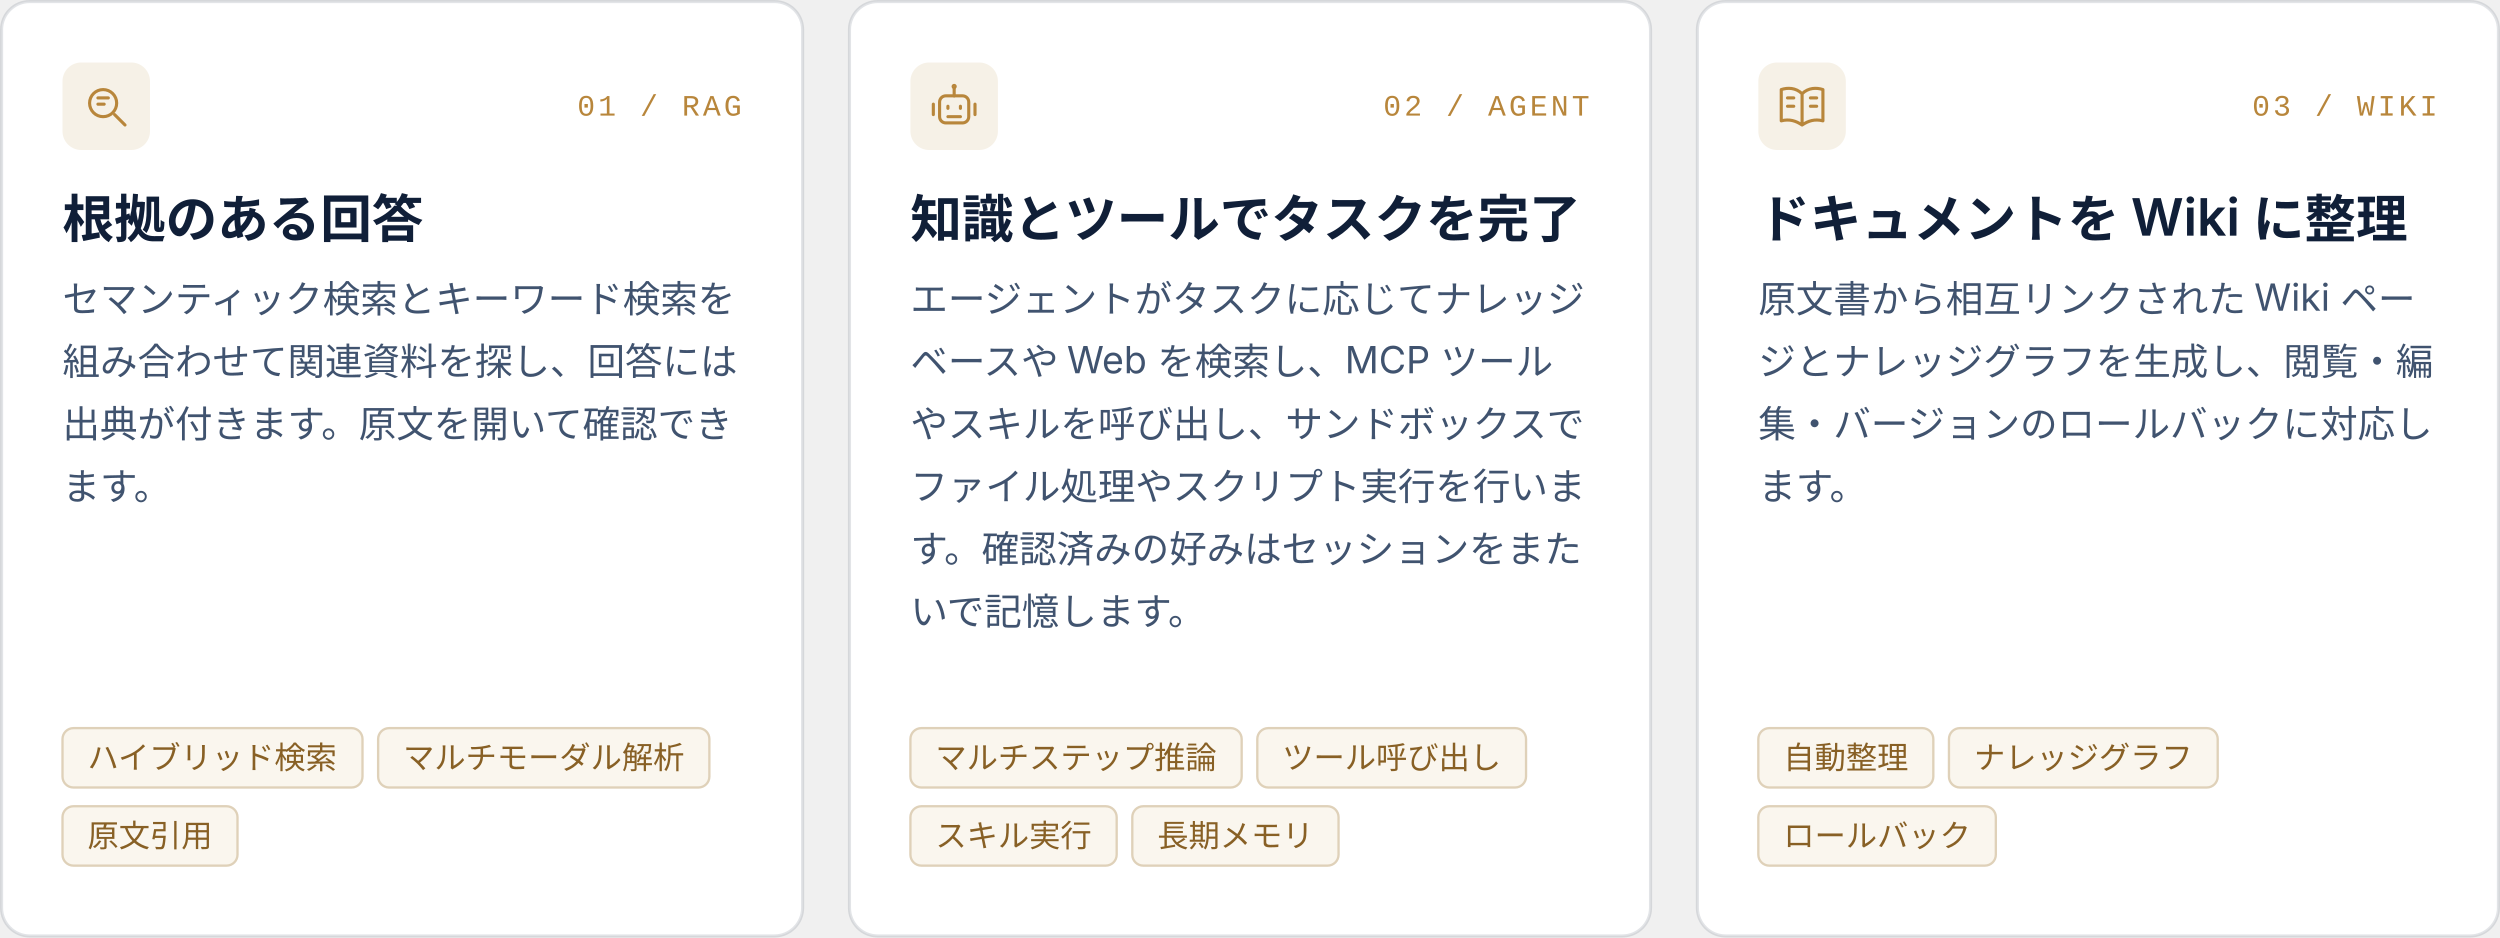
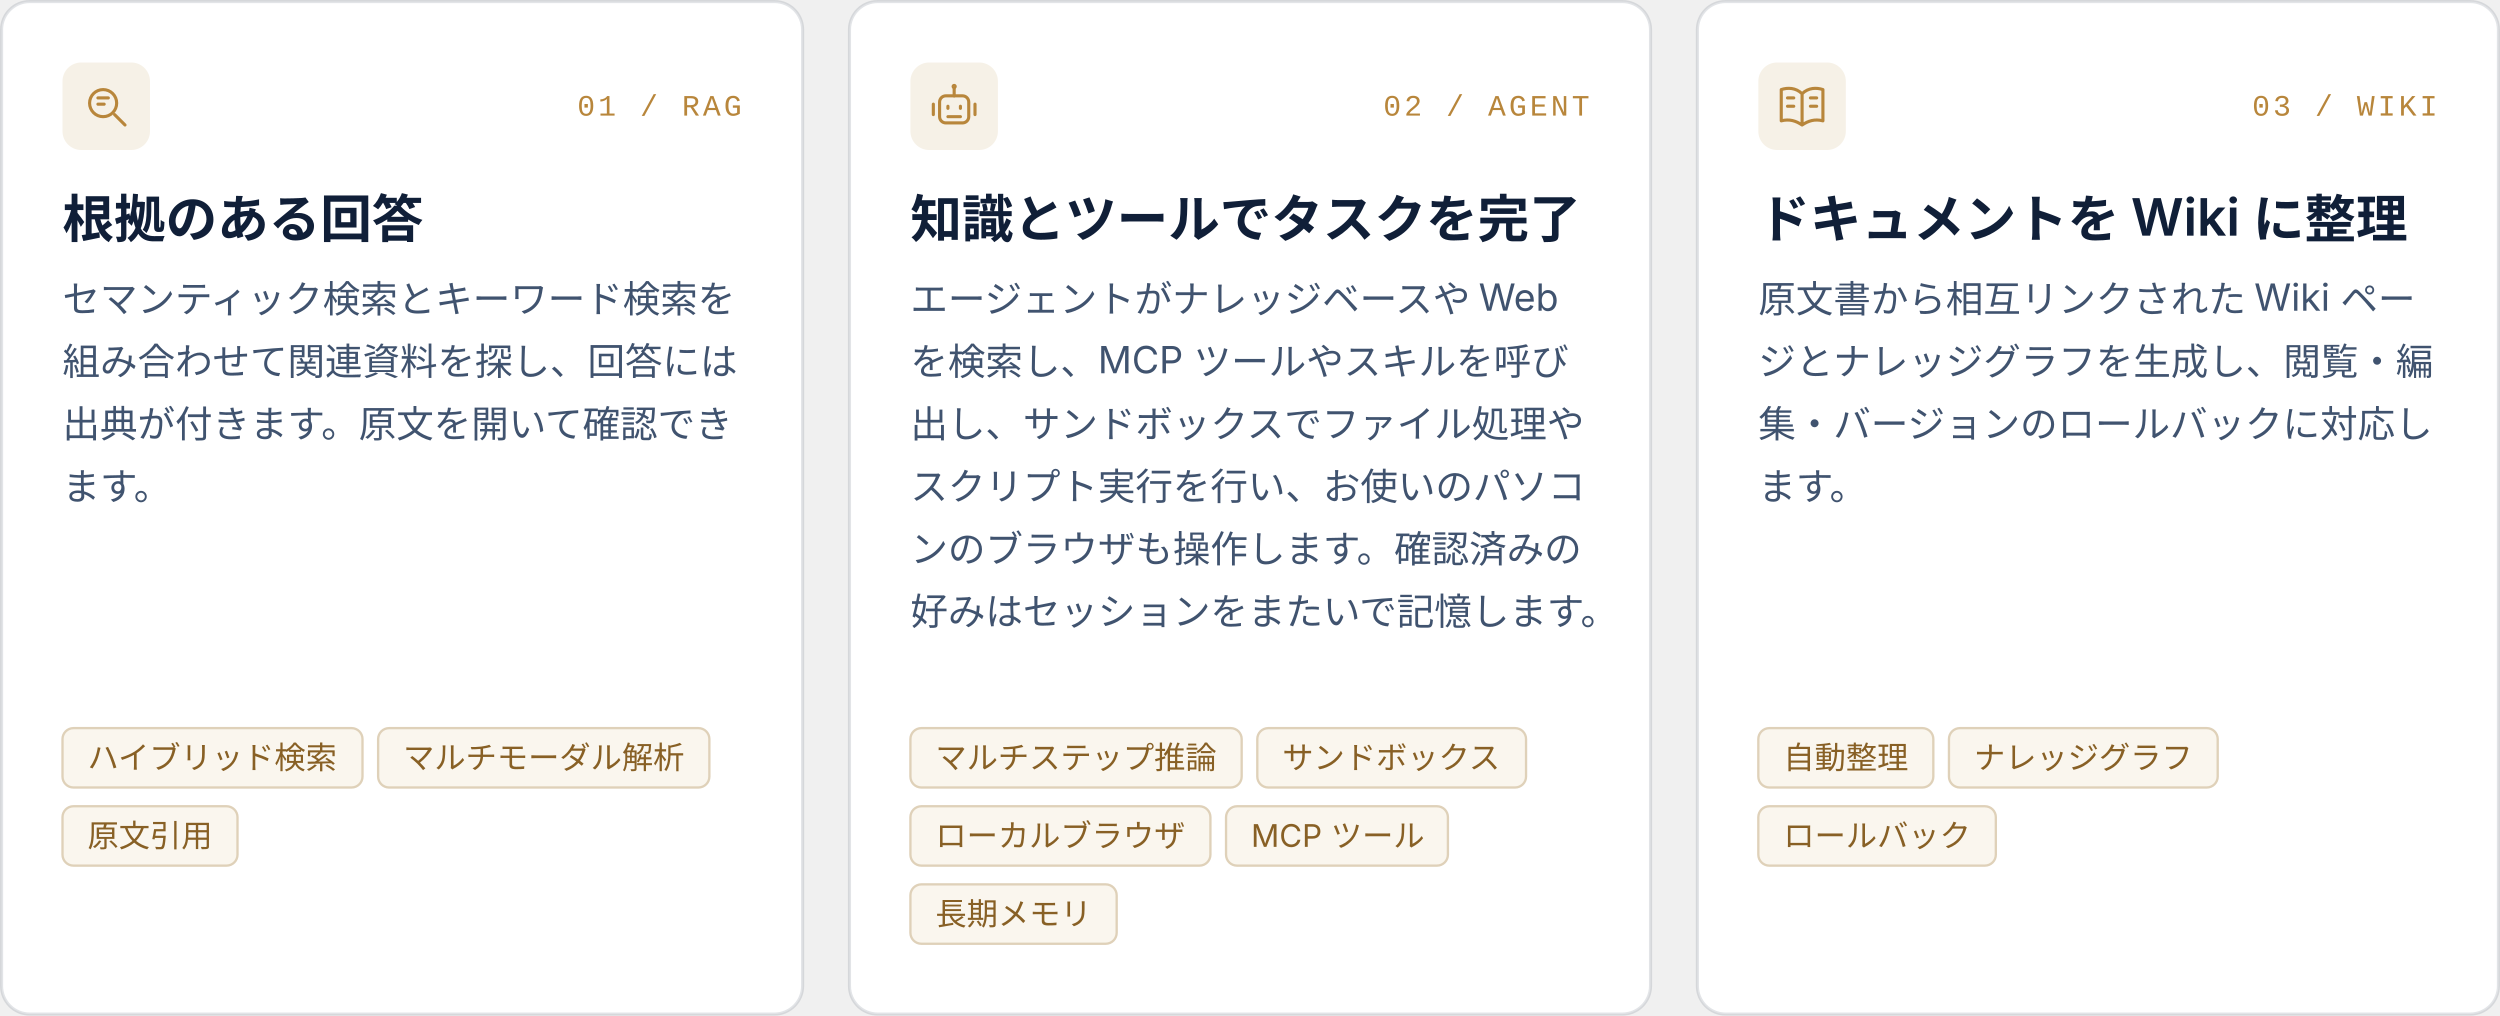
- <svg xmlns="http://www.w3.org/2000/svg" viewBox="0 0 1600 600" width="1600" height="600" role="img">
-   <rect x="1.0" y="1" width="512.667" height="598" rx="18" fill="#ffffff" stroke="rgba(16,31,56,.12)" stroke-width="2" />
+ <svg xmlns="http://www.w3.org/2000/svg" viewBox="0 0 1600 650" width="1600" height="650" role="img">
+   <rect x="1.0" y="1" width="512.667" height="648" rx="18" fill="#ffffff" stroke="rgba(16,31,56,.12)" stroke-width="2" />
  <rect x="40.0" y="40" width="56" height="56" rx="12" fill="#f6f1e7" />
  <g transform="translate(52.0 52) scale(1.333333)" fill="none" stroke="#b8863b" stroke-width="1.5" stroke-linecap="round" stroke-linejoin="round">
    <circle cx="10.5" cy="10.5" r="6.5" />
    <path d="m16 16 5 5M8 8h5M8 11h3" />
  </g>
  <text x="474.667" y="74" text-anchor="end" font-family="'JetBrains Mono', SFMono-Regular, 'SF Mono', Menlo, Consolas, 'Liberation Mono', monospace" font-size="19" letter-spacing="2" fill="#b8863b">01 / RAG</text>
  <text x="40.0" y="152" font-family="Inter, -apple-system, BlinkMacSystemFont, 'Segoe UI', 'Hiragino Sans', 'Hiragino Kaku Gothic ProN', 'Yu Gothic', Meiryo, 'Noto Sans CJK JP', sans-serif" font-size="33" font-weight="600" fill="#101f38">根拠のある回答</text>
  <text x="40.0" y="200" font-family="Inter, -apple-system, BlinkMacSystemFont, 'Segoe UI', 'Hiragino Sans', 'Hiragino Kaku Gothic ProN', 'Yu Gothic', Meiryo, 'Noto Sans CJK JP', sans-serif" font-size="24" fill="#40536f">セマンティック検索とキーワード検索を</text>
  <text x="40.0" y="240" font-family="Inter, -apple-system, BlinkMacSystemFont, 'Segoe UI', 'Hiragino Sans', 'Hiragino Kaku Gothic ProN', 'Yu Gothic', Meiryo, 'Noto Sans CJK JP', sans-serif" font-size="24" fill="#40536f">組み合わせて関連資料を探し、回答には</text>
  <text x="40.0" y="280" font-family="Inter, -apple-system, BlinkMacSystemFont, 'Segoe UI', 'Hiragino Sans', 'Hiragino Kaku Gothic ProN', 'Yu Gothic', Meiryo, 'Noto Sans CJK JP', sans-serif" font-size="24" fill="#40536f">出典が付きます。原文を開いて確認でき</text>
  <text x="40.0" y="320" font-family="Inter, -apple-system, BlinkMacSystemFont, 'Segoe UI', 'Hiragino Sans', 'Hiragino Kaku Gothic ProN', 'Yu Gothic', Meiryo, 'Noto Sans CJK JP', sans-serif" font-size="24" fill="#40536f">ます。</text>
  <rect x="40.0" y="466" width="192.0" height="38" rx="7" fill="#faf6ee" stroke="#dfd1b9" stroke-width="1.5" />
  <text x="56.0" y="492" font-family="Inter, -apple-system, BlinkMacSystemFont, 'Segoe UI', 'Hiragino Sans', 'Hiragino Kaku Gothic ProN', 'Yu Gothic', Meiryo, 'Noto Sans CJK JP', sans-serif" font-size="20" fill="#886025">ハイブリッド検索</text>
  <rect x="242.0" y="466" width="212.0" height="38" rx="7" fill="#faf6ee" stroke="#dfd1b9" stroke-width="1.5" />
  <text x="258.0" y="492" font-family="Inter, -apple-system, BlinkMacSystemFont, 'Segoe UI', 'Hiragino Sans', 'Hiragino Kaku Gothic ProN', 'Yu Gothic', Meiryo, 'Noto Sans CJK JP', sans-serif" font-size="20" fill="#886025">マルチモーダル解析</text>
  <rect x="40.0" y="516" width="112.0" height="38" rx="7" fill="#faf6ee" stroke="#dfd1b9" stroke-width="1.5" />
  <text x="56.0" y="542" font-family="Inter, -apple-system, BlinkMacSystemFont, 'Segoe UI', 'Hiragino Sans', 'Hiragino Kaku Gothic ProN', 'Yu Gothic', Meiryo, 'Noto Sans CJK JP', sans-serif" font-size="20" fill="#886025">原文引用</text>
-   <rect x="543.667" y="1" width="512.667" height="598" rx="18" fill="#ffffff" stroke="rgba(16,31,56,.12)" stroke-width="2" />
+   <rect x="543.667" y="1" width="512.667" height="648" rx="18" fill="#ffffff" stroke="rgba(16,31,56,.12)" stroke-width="2" />
  <rect x="582.667" y="40" width="56" height="56" rx="12" fill="#f6f1e7" />
  <g transform="translate(594.6667 52) scale(1.333333)" fill="none" stroke="#b8863b" stroke-width="1.5" stroke-linecap="round" stroke-linejoin="round">
    <rect x="5" y="7" width="14" height="13" rx="3" />
    <path d="M12 3v4M2 11v5m20-5v5M9 12v1m6-1v1m-6 4h6" />
    <circle cx="12" cy="2.5" r=".5" />
  </g>
  <text x="1017.333" y="74" text-anchor="end" font-family="'JetBrains Mono', SFMono-Regular, 'SF Mono', Menlo, Consolas, 'Liberation Mono', monospace" font-size="19" letter-spacing="2" fill="#b8863b">02 / AGENT</text>
  <text x="582.667" y="152" font-family="Inter, -apple-system, BlinkMacSystemFont, 'Segoe UI', 'Hiragino Sans', 'Hiragino Kaku Gothic ProN', 'Yu Gothic', Meiryo, 'Noto Sans CJK JP', sans-serif" font-size="33" font-weight="600" fill="#101f38">知識とツールでタスクを完了</text>
-   <text x="582.667" y="200" font-family="Inter, -apple-system, BlinkMacSystemFont, 'Segoe UI', 'Hiragino Sans', 'Hiragino Kaku Gothic ProN', 'Yu Gothic', Meiryo, 'Noto Sans CJK JP', sans-serif" font-size="24" fill="#40536f">エージェントがタスクに応じてナレッジ</text>
-   <text x="582.667" y="240" font-family="Inter, -apple-system, BlinkMacSystemFont, 'Segoe UI', 'Hiragino Sans', 'Hiragino Kaku Gothic ProN', 'Yu Gothic', Meiryo, 'Noto Sans CJK JP', sans-serif" font-size="24" fill="#40536f">ベースや Web を検索し、MCP ツール</text>
-   <text x="582.667" y="280" font-family="Inter, -apple-system, BlinkMacSystemFont, 'Segoe UI', 'Hiragino Sans', 'Hiragino Kaku Gothic ProN', 'Yu Gothic', Meiryo, 'Noto Sans CJK JP', sans-serif" font-size="24" fill="#40536f">やスキルを呼び出し、サンドボックスで</text>
-   <text x="582.667" y="320" font-family="Inter, -apple-system, BlinkMacSystemFont, 'Segoe UI', 'Hiragino Sans', 'Hiragino Kaku Gothic ProN', 'Yu Gothic', Meiryo, 'Noto Sans CJK JP', sans-serif" font-size="24" fill="#40536f">ファイル処理やスクリプト実行を行いま</text>
-   <text x="582.667" y="360" font-family="Inter, -apple-system, BlinkMacSystemFont, 'Segoe UI', 'Hiragino Sans', 'Hiragino Kaku Gothic ProN', 'Yu Gothic', Meiryo, 'Noto Sans CJK JP', sans-serif" font-size="24" fill="#40536f">す。確認済みの好みはセッションをまた</text>
-   <text x="582.667" y="400" font-family="Inter, -apple-system, BlinkMacSystemFont, 'Segoe UI', 'Hiragino Sans', 'Hiragino Kaku Gothic ProN', 'Yu Gothic', Meiryo, 'Noto Sans CJK JP', sans-serif" font-size="24" fill="#40536f">いで記憶します。</text>
+   <text x="582.667" y="200" font-family="Inter, -apple-system, BlinkMacSystemFont, 'Segoe UI', 'Hiragino Sans', 'Hiragino Kaku Gothic ProN', 'Yu Gothic', Meiryo, 'Noto Sans CJK JP', sans-serif" font-size="24" fill="#40536f">エージェントがナレッジベースや Web</text>
+   <text x="582.667" y="240" font-family="Inter, -apple-system, BlinkMacSystemFont, 'Segoe UI', 'Hiragino Sans', 'Hiragino Kaku Gothic ProN', 'Yu Gothic', Meiryo, 'Noto Sans CJK JP', sans-serif" font-size="24" fill="#40536f">を検索し、MCP ツールやスキルを呼び</text>
+   <text x="582.667" y="280" font-family="Inter, -apple-system, BlinkMacSystemFont, 'Segoe UI', 'Hiragino Sans', 'Hiragino Kaku Gothic ProN', 'Yu Gothic', Meiryo, 'Noto Sans CJK JP', sans-serif" font-size="24" fill="#40536f">出し、サンドボックスでファイル処理や</text>
+   <text x="582.667" y="320" font-family="Inter, -apple-system, BlinkMacSystemFont, 'Segoe UI', 'Hiragino Sans', 'Hiragino Kaku Gothic ProN', 'Yu Gothic', Meiryo, 'Noto Sans CJK JP', sans-serif" font-size="24" fill="#40536f">スクリプト実行を行い、お使いのパソコ</text>
+   <text x="582.667" y="360" font-family="Inter, -apple-system, BlinkMacSystemFont, 'Segoe UI', 'Hiragino Sans', 'Hiragino Kaku Gothic ProN', 'Yu Gothic', Meiryo, 'Noto Sans CJK JP', sans-serif" font-size="24" fill="#40536f">ンのブラウザも操作します。確認済みの</text>
+   <text x="582.667" y="400" font-family="Inter, -apple-system, BlinkMacSystemFont, 'Segoe UI', 'Hiragino Sans', 'Hiragino Kaku Gothic ProN', 'Yu Gothic', Meiryo, 'Noto Sans CJK JP', sans-serif" font-size="24" fill="#40536f">好みはセッションをまたいで記憶します。</text>
  <rect x="582.667" y="466" width="212.0" height="38" rx="7" fill="#faf6ee" stroke="#dfd1b9" stroke-width="1.5" />
  <text x="598.667" y="492" font-family="Inter, -apple-system, BlinkMacSystemFont, 'Segoe UI', 'Hiragino Sans', 'Hiragino Kaku Gothic ProN', 'Yu Gothic', Meiryo, 'Noto Sans CJK JP', sans-serif" font-size="20" fill="#886025">マルチステップ推論</text>
  <rect x="804.667" y="466" width="172.0" height="38" rx="7" fill="#faf6ee" stroke="#dfd1b9" stroke-width="1.5" />
-   <text x="820.667" y="492" font-family="Inter, -apple-system, BlinkMacSystemFont, 'Segoe UI', 'Hiragino Sans', 'Hiragino Kaku Gothic ProN', 'Yu Gothic', Meiryo, 'Noto Sans CJK JP', sans-serif" font-size="20" fill="#886025">ツール呼び出し</text>
-   <rect x="582.667" y="516" width="132.0" height="38" rx="7" fill="#faf6ee" stroke="#dfd1b9" stroke-width="1.5" />
-   <text x="598.667" y="542" font-family="Inter, -apple-system, BlinkMacSystemFont, 'Segoe UI', 'Hiragino Sans', 'Hiragino Kaku Gothic ProN', 'Yu Gothic', Meiryo, 'Noto Sans CJK JP', sans-serif" font-size="20" fill="#886025">スキル実行</text>
-   <rect x="724.667" y="516" width="132.0" height="38" rx="7" fill="#faf6ee" stroke="#dfd1b9" stroke-width="1.5" />
-   <text x="740.667" y="542" font-family="Inter, -apple-system, BlinkMacSystemFont, 'Segoe UI', 'Hiragino Sans', 'Hiragino Kaku Gothic ProN', 'Yu Gothic', Meiryo, 'Noto Sans CJK JP', sans-serif" font-size="20" fill="#886025">長期メモリ</text>
-   <rect x="1086.333" y="1" width="512.667" height="598" rx="18" fill="#ffffff" stroke="rgba(16,31,56,.12)" stroke-width="2" />
+   <text x="820.667" y="492" font-family="Inter, -apple-system, BlinkMacSystemFont, 'Segoe UI', 'Hiragino Sans', 'Hiragino Kaku Gothic ProN', 'Yu Gothic', Meiryo, 'Noto Sans CJK JP', sans-serif" font-size="20" fill="#886025">サンドボックス</text>
+   <rect x="582.667" y="516" width="192.0" height="38" rx="7" fill="#faf6ee" stroke="#dfd1b9" stroke-width="1.5" />
+   <text x="598.667" y="542" font-family="Inter, -apple-system, BlinkMacSystemFont, 'Segoe UI', 'Hiragino Sans', 'Hiragino Kaku Gothic ProN', 'Yu Gothic', Meiryo, 'Noto Sans CJK JP', sans-serif" font-size="20" fill="#886025">ローカルブラウザ</text>
+   <rect x="784.667" y="516" width="142.0" height="38" rx="7" fill="#faf6ee" stroke="#dfd1b9" stroke-width="1.5" />
+   <text x="800.667" y="542" font-family="Inter, -apple-system, BlinkMacSystemFont, 'Segoe UI', 'Hiragino Sans', 'Hiragino Kaku Gothic ProN', 'Yu Gothic', Meiryo, 'Noto Sans CJK JP', sans-serif" font-size="20" fill="#886025">MCP ツール</text>
+   <rect x="582.667" y="566" width="132.0" height="38" rx="7" fill="#faf6ee" stroke="#dfd1b9" stroke-width="1.5" />
+   <text x="598.667" y="592" font-family="Inter, -apple-system, BlinkMacSystemFont, 'Segoe UI', 'Hiragino Sans', 'Hiragino Kaku Gothic ProN', 'Yu Gothic', Meiryo, 'Noto Sans CJK JP', sans-serif" font-size="20" fill="#886025">長期メモリ</text>
+   <rect x="1086.333" y="1" width="512.667" height="648" rx="18" fill="#ffffff" stroke="rgba(16,31,56,.12)" stroke-width="2" />
  <rect x="1125.333" y="40" width="56" height="56" rx="12" fill="#f6f1e7" />
  <g transform="translate(1137.333 52) scale(1.333333)" fill="none" stroke="#b8863b" stroke-width="1.5" stroke-linecap="round" stroke-linejoin="round">
    <path d="M12 6C9 3 5 3 2 4v15c4-1 7 0 10 2 3-2 6-3 10-2V4c-3-1-7-1-10 2v15" />
    <path d="M5 8h3m-3 4h3m8-4h3m-3 4h3" />
  </g>
  <text x="1560.0" y="74" text-anchor="end" font-family="'JetBrains Mono', SFMono-Regular, 'SF Mono', Menlo, Consolas, 'Liberation Mono', monospace" font-size="19" letter-spacing="2" fill="#b8863b">03 / WIKI</text>
  <text x="1125.333" y="152" font-family="Inter, -apple-system, BlinkMacSystemFont, 'Segoe UI', 'Hiragino Sans', 'Hiragino Kaku Gothic ProN', 'Yu Gothic', Meiryo, 'Noto Sans CJK JP', sans-serif" font-size="33" font-weight="600" fill="#101f38">ドキュメントを Wiki に整理</text>
  <text x="1125.333" y="200" font-family="Inter, -apple-system, BlinkMacSystemFont, 'Segoe UI', 'Hiragino Sans', 'Hiragino Kaku Gothic ProN', 'Yu Gothic', Meiryo, 'Noto Sans CJK JP', sans-serif" font-size="24" fill="#40536f">原文書から相互リンクされた Wiki ペー</text>
  <text x="1125.333" y="240" font-family="Inter, -apple-system, BlinkMacSystemFont, 'Segoe UI', 'Hiragino Sans', 'Hiragino Kaku Gothic ProN', 'Yu Gothic', Meiryo, 'Noto Sans CJK JP', sans-serif" font-size="24" fill="#40536f">ジとナレッジグラフを生成し、閲覧・編</text>
  <text x="1125.333" y="280" font-family="Inter, -apple-system, BlinkMacSystemFont, 'Segoe UI', 'Hiragino Sans', 'Hiragino Kaku Gothic ProN', 'Yu Gothic', Meiryo, 'Noto Sans CJK JP', sans-serif" font-size="24" fill="#40536f">集・バージョンのロールバックに対応し</text>
  <text x="1125.333" y="320" font-family="Inter, -apple-system, BlinkMacSystemFont, 'Segoe UI', 'Hiragino Sans', 'Hiragino Kaku Gothic ProN', 'Yu Gothic', Meiryo, 'Noto Sans CJK JP', sans-serif" font-size="24" fill="#40536f">ます。</text>
  <rect x="1125.333" y="466" width="112.0" height="38" rx="7" fill="#faf6ee" stroke="#dfd1b9" stroke-width="1.5" />
  <text x="1141.333" y="492" font-family="Inter, -apple-system, BlinkMacSystemFont, 'Segoe UI', 'Hiragino Sans', 'Hiragino Kaku Gothic ProN', 'Yu Gothic', Meiryo, 'Noto Sans CJK JP', sans-serif" font-size="20" fill="#886025">自動整理</text>
  <rect x="1247.333" y="466" width="172.0" height="38" rx="7" fill="#faf6ee" stroke="#dfd1b9" stroke-width="1.5" />
  <text x="1263.333" y="492" font-family="Inter, -apple-system, BlinkMacSystemFont, 'Segoe UI', 'Hiragino Sans', 'Hiragino Kaku Gothic ProN', 'Yu Gothic', Meiryo, 'Noto Sans CJK JP', sans-serif" font-size="20" fill="#886025">ナレッジグラフ</text>
  <rect x="1125.333" y="516" width="152.0" height="38" rx="7" fill="#faf6ee" stroke="#dfd1b9" stroke-width="1.5" />
  <text x="1141.333" y="542" font-family="Inter, -apple-system, BlinkMacSystemFont, 'Segoe UI', 'Hiragino Sans', 'Hiragino Kaku Gothic ProN', 'Yu Gothic', Meiryo, 'Noto Sans CJK JP', sans-serif" font-size="20" fill="#886025">ロールバック</text>
</svg>
